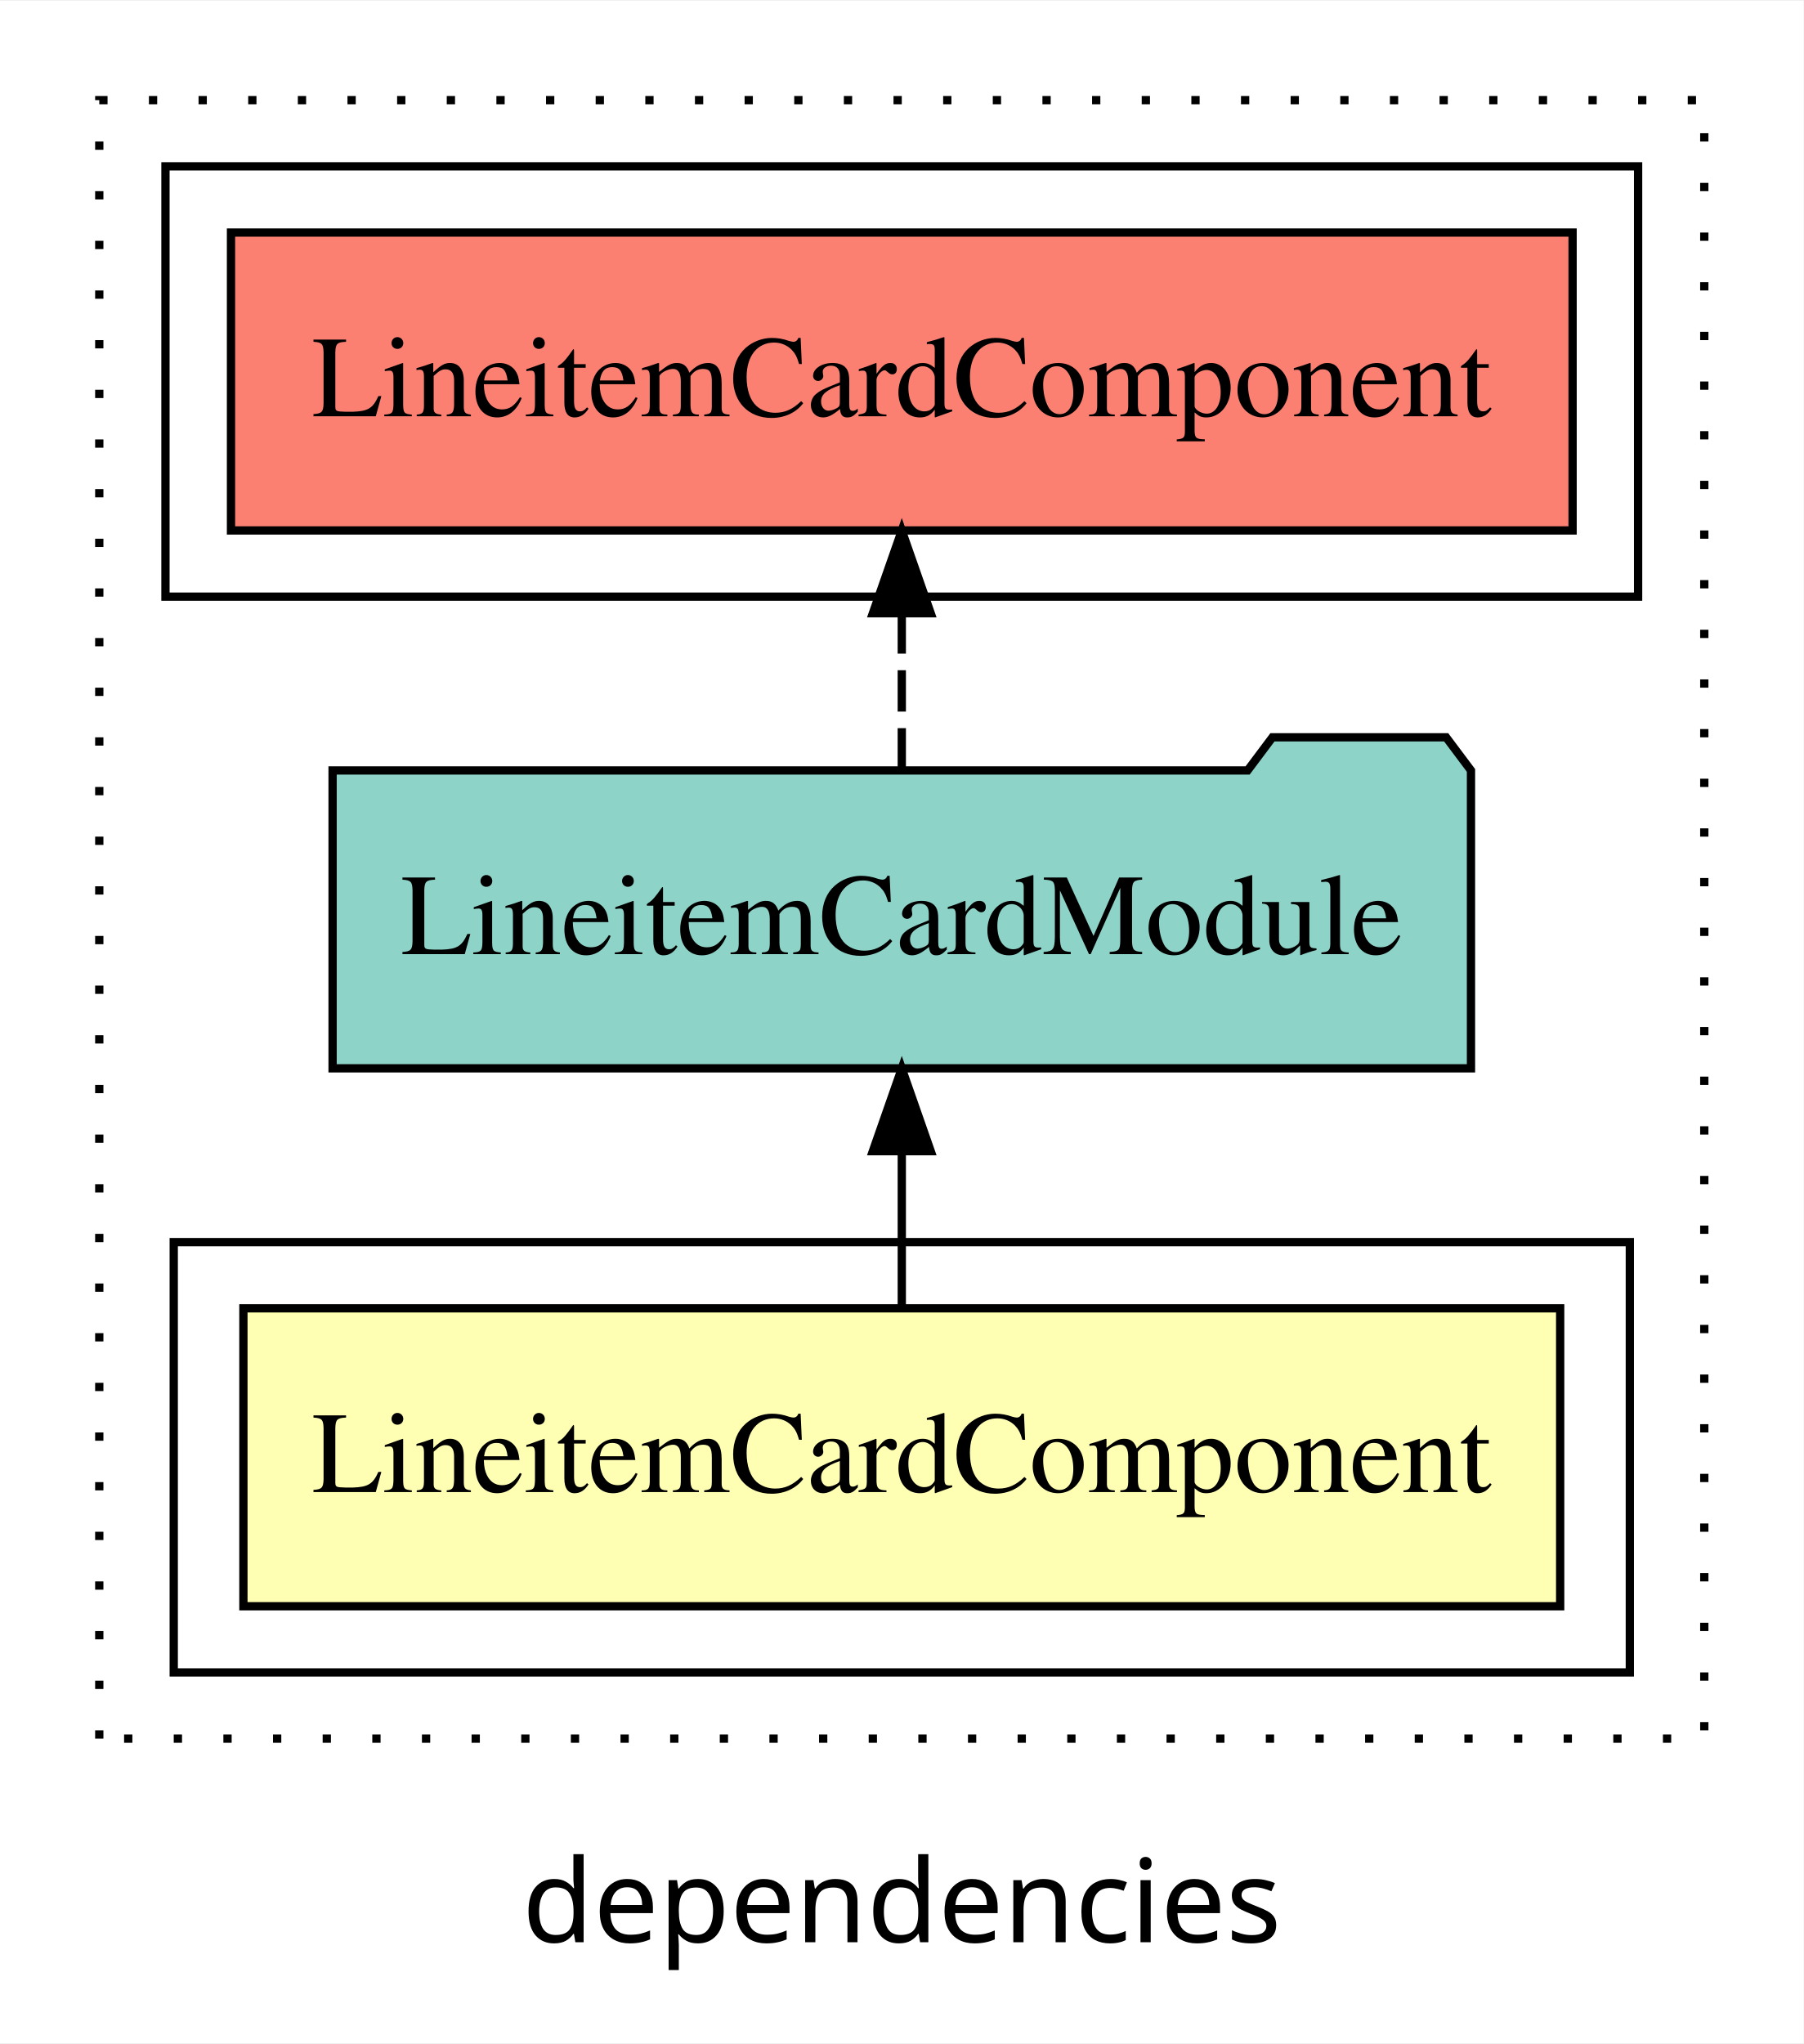
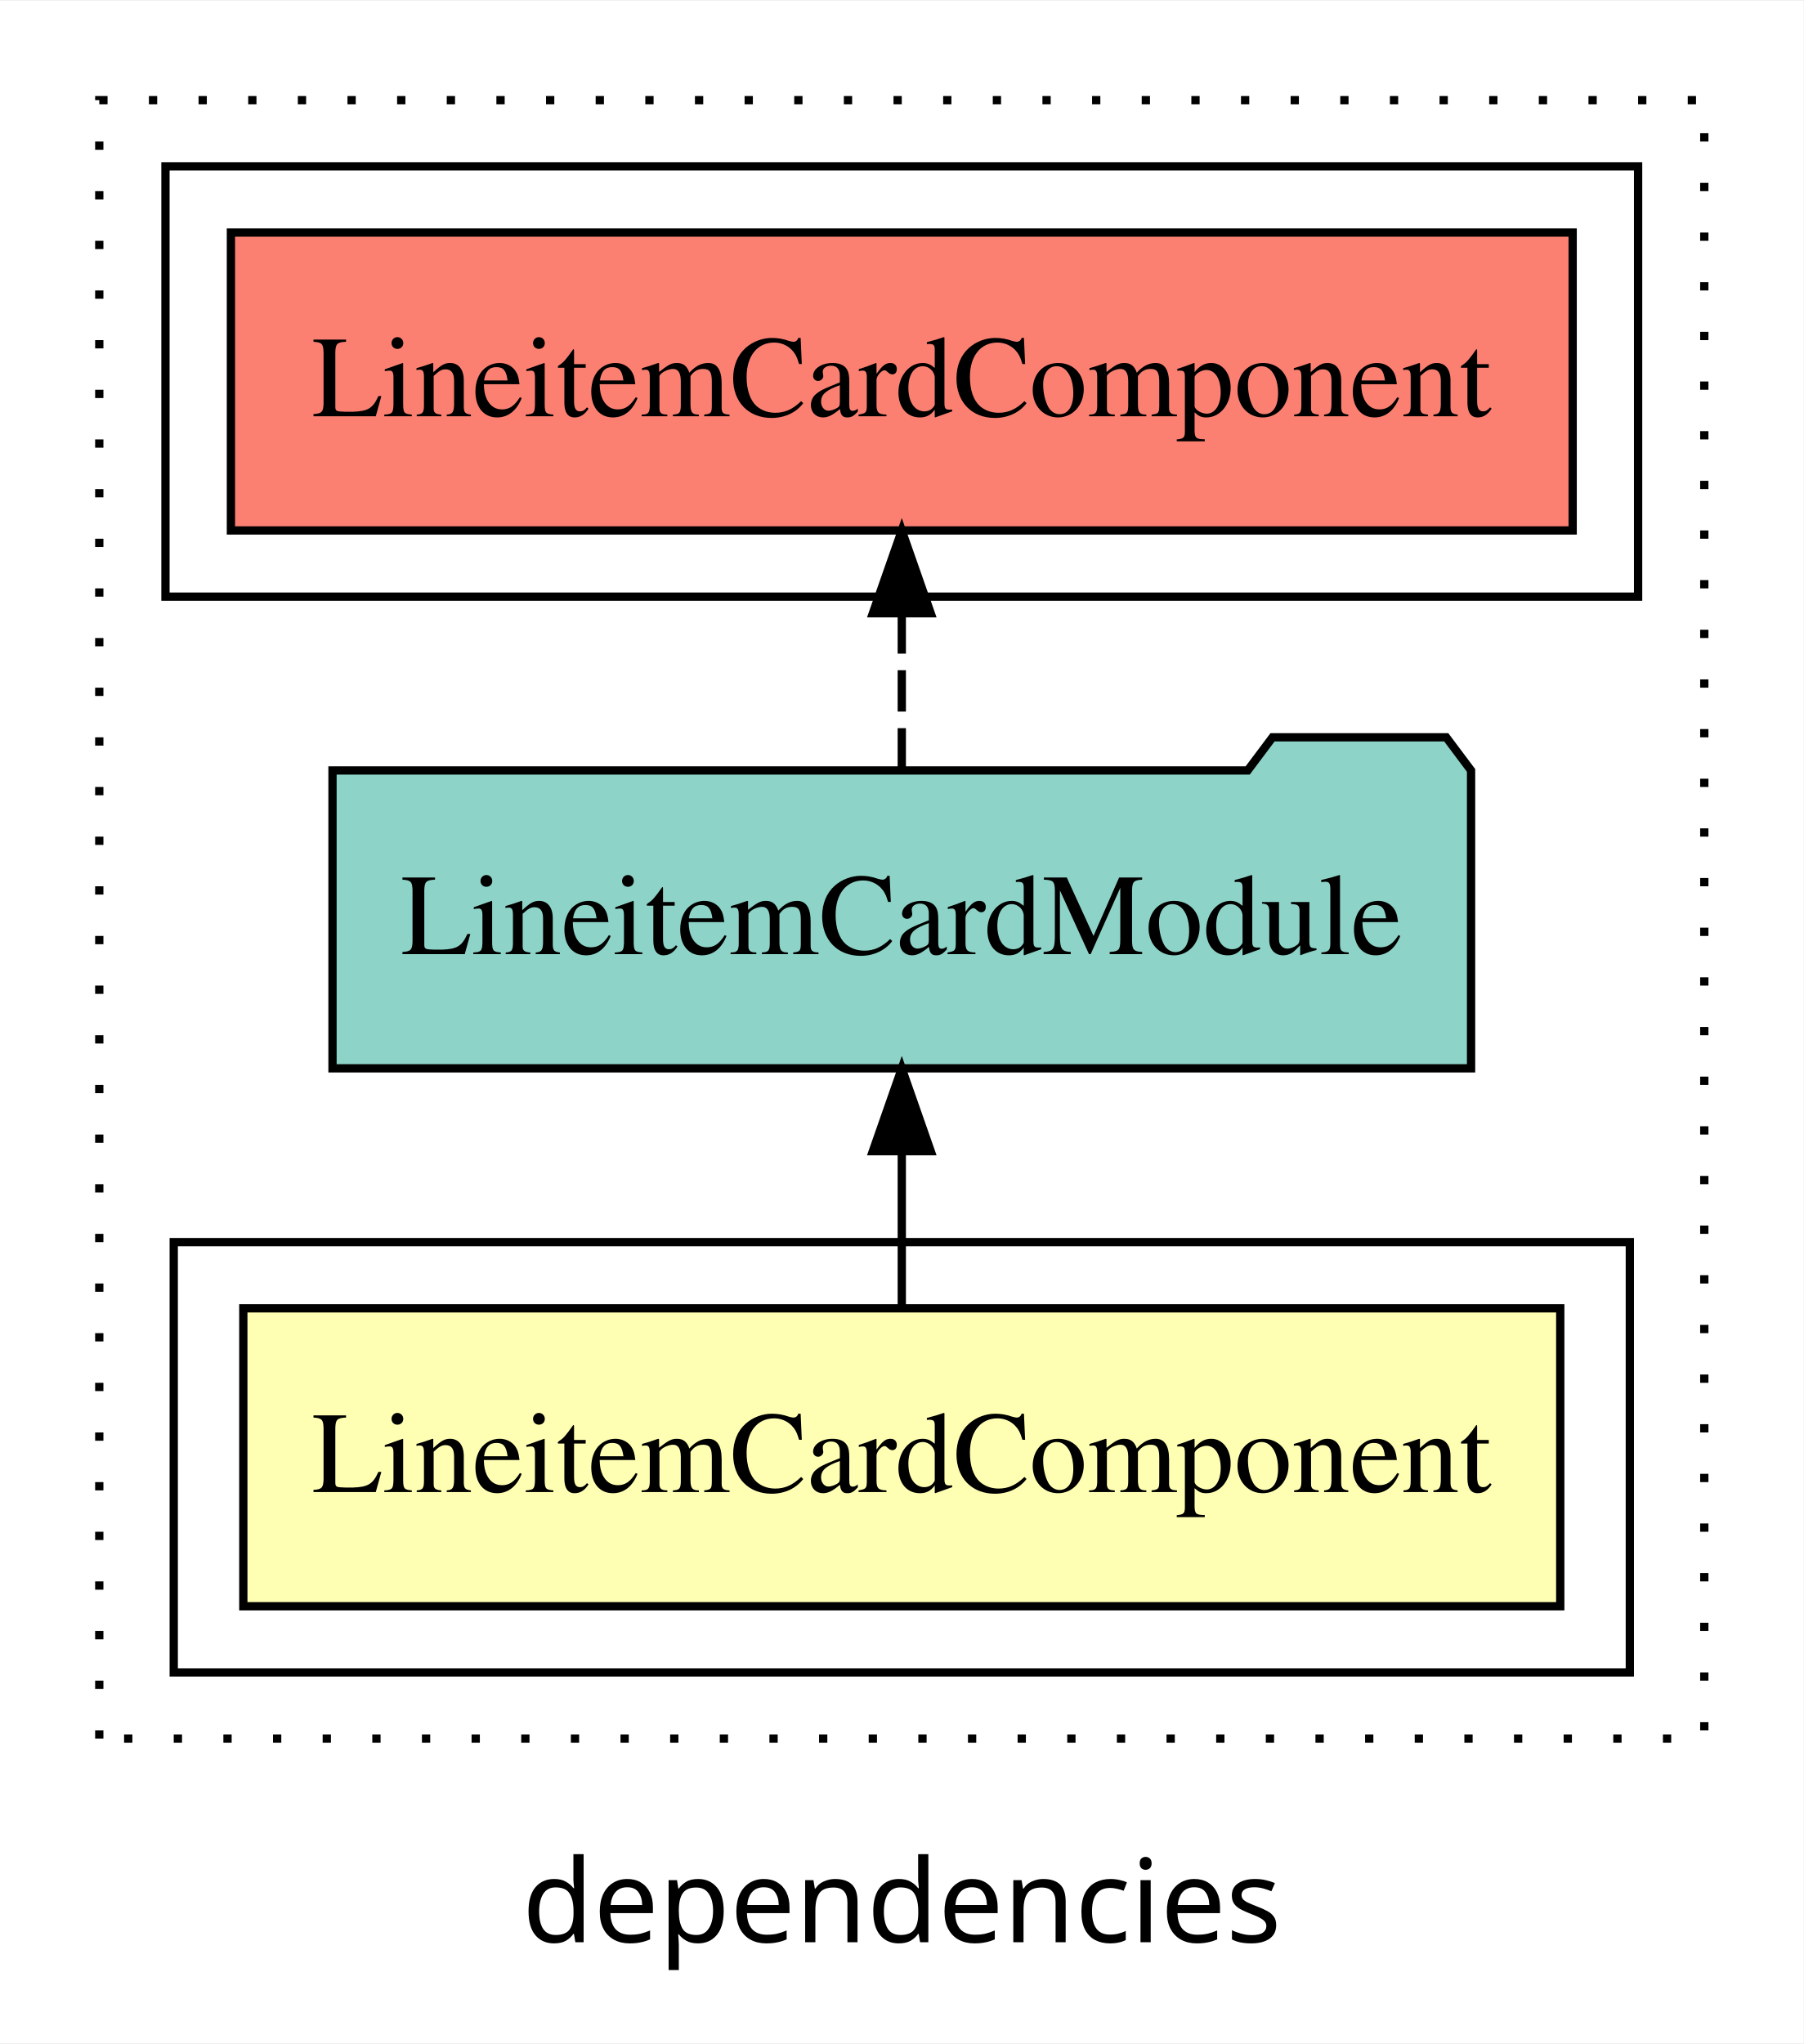
<svg xmlns="http://www.w3.org/2000/svg" width="218pt" height="247pt" viewBox="0.00 0.00 218.00 246.80">
  <g id="graph0" class="graph" transform="scale(1 1) rotate(0) translate(4 242.8)">
    <polygon fill="white" stroke="transparent" points="-4,4 -4,-242.8 214,-242.8 214,4 -4,4" />
    <text text-anchor="middle" x="105" y="-8.2" font-family="sans-serif" font-size="14.00">dependencies</text>
    <g id="clust1" class="cluster">
      <polygon fill="none" stroke="black" stroke-dasharray="1,5" points="8,-32.8 8,-230.8 202,-230.8 202,-32.8 8,-32.8" />
    </g>
    <g id="clust5" class="cluster">
      <polygon fill="none" stroke="black" points="16,-170.8 16,-222.8 194,-222.8 194,-170.8 16,-170.8" />
    </g>
    <g id="clust2" class="cluster">
      <polygon fill="none" stroke="black" points="17,-40.8 17,-92.8 193,-92.8 193,-40.8 17,-40.8" />
    </g>
    <g id="node1" class="node">
-       <polygon fill="#ffffb3" stroke="black" points="184.58,-84.8 25.42,-84.8 25.42,-48.8 184.58,-48.8 184.58,-84.8" />
+       <polygon fill="#ffffb3" stroke="black" points="184.59,-84.8 25.41,-84.8 25.41,-48.8 184.59,-48.8 184.59,-84.8" />
      <text text-anchor="middle" x="105" y="-62.6" font-family="Times,serif" font-size="14.00">LineitemCardComponent</text>
    </g>
    <g id="node2" class="node">
-       <polygon fill="#8dd3c7" stroke="black" points="173.8,-149.8 170.8,-153.8 149.8,-153.8 146.8,-149.8 36.2,-149.8 36.2,-113.8 173.8,-113.8 173.8,-149.8" />
+       <polygon fill="#8dd3c7" stroke="black" points="173.81,-149.8 170.81,-153.8 149.81,-153.8 146.81,-149.8 36.19,-149.8 36.19,-113.8 173.81,-113.8 173.81,-149.8" />
      <text text-anchor="middle" x="105" y="-127.6" font-family="Times,serif" font-size="14.00">LineitemCardModule</text>
    </g>
    <g id="edge1" class="edge">
      <path fill="none" stroke="black" d="M105,-84.91C105,-84.91 105,-103.79 105,-103.79" />
      <polygon fill="black" stroke="black" points="101.5,-103.79 105,-113.79 108.5,-103.79 101.5,-103.79" />
    </g>
    <g id="node3" class="node">
-       <polygon fill="#fb8072" stroke="black" points="186.08,-214.8 23.92,-214.8 23.92,-178.8 186.08,-178.8 186.08,-214.8" />
+       <polygon fill="#fb8072" stroke="black" points="186.09,-214.8 23.91,-214.8 23.91,-178.8 186.09,-178.8 186.09,-214.8" />
      <text text-anchor="middle" x="105" y="-192.6" font-family="Times,serif" font-size="14.00">LineitemCardComponent </text>
    </g>
    <g id="edge2" class="edge">
      <path fill="none" stroke="black" stroke-dasharray="5,2" d="M105,-149.91C105,-149.91 105,-168.79 105,-168.79" />
      <polygon fill="black" stroke="black" points="101.5,-168.79 105,-178.79 108.5,-168.79 101.5,-168.79" />
    </g>
  </g>
</svg>
